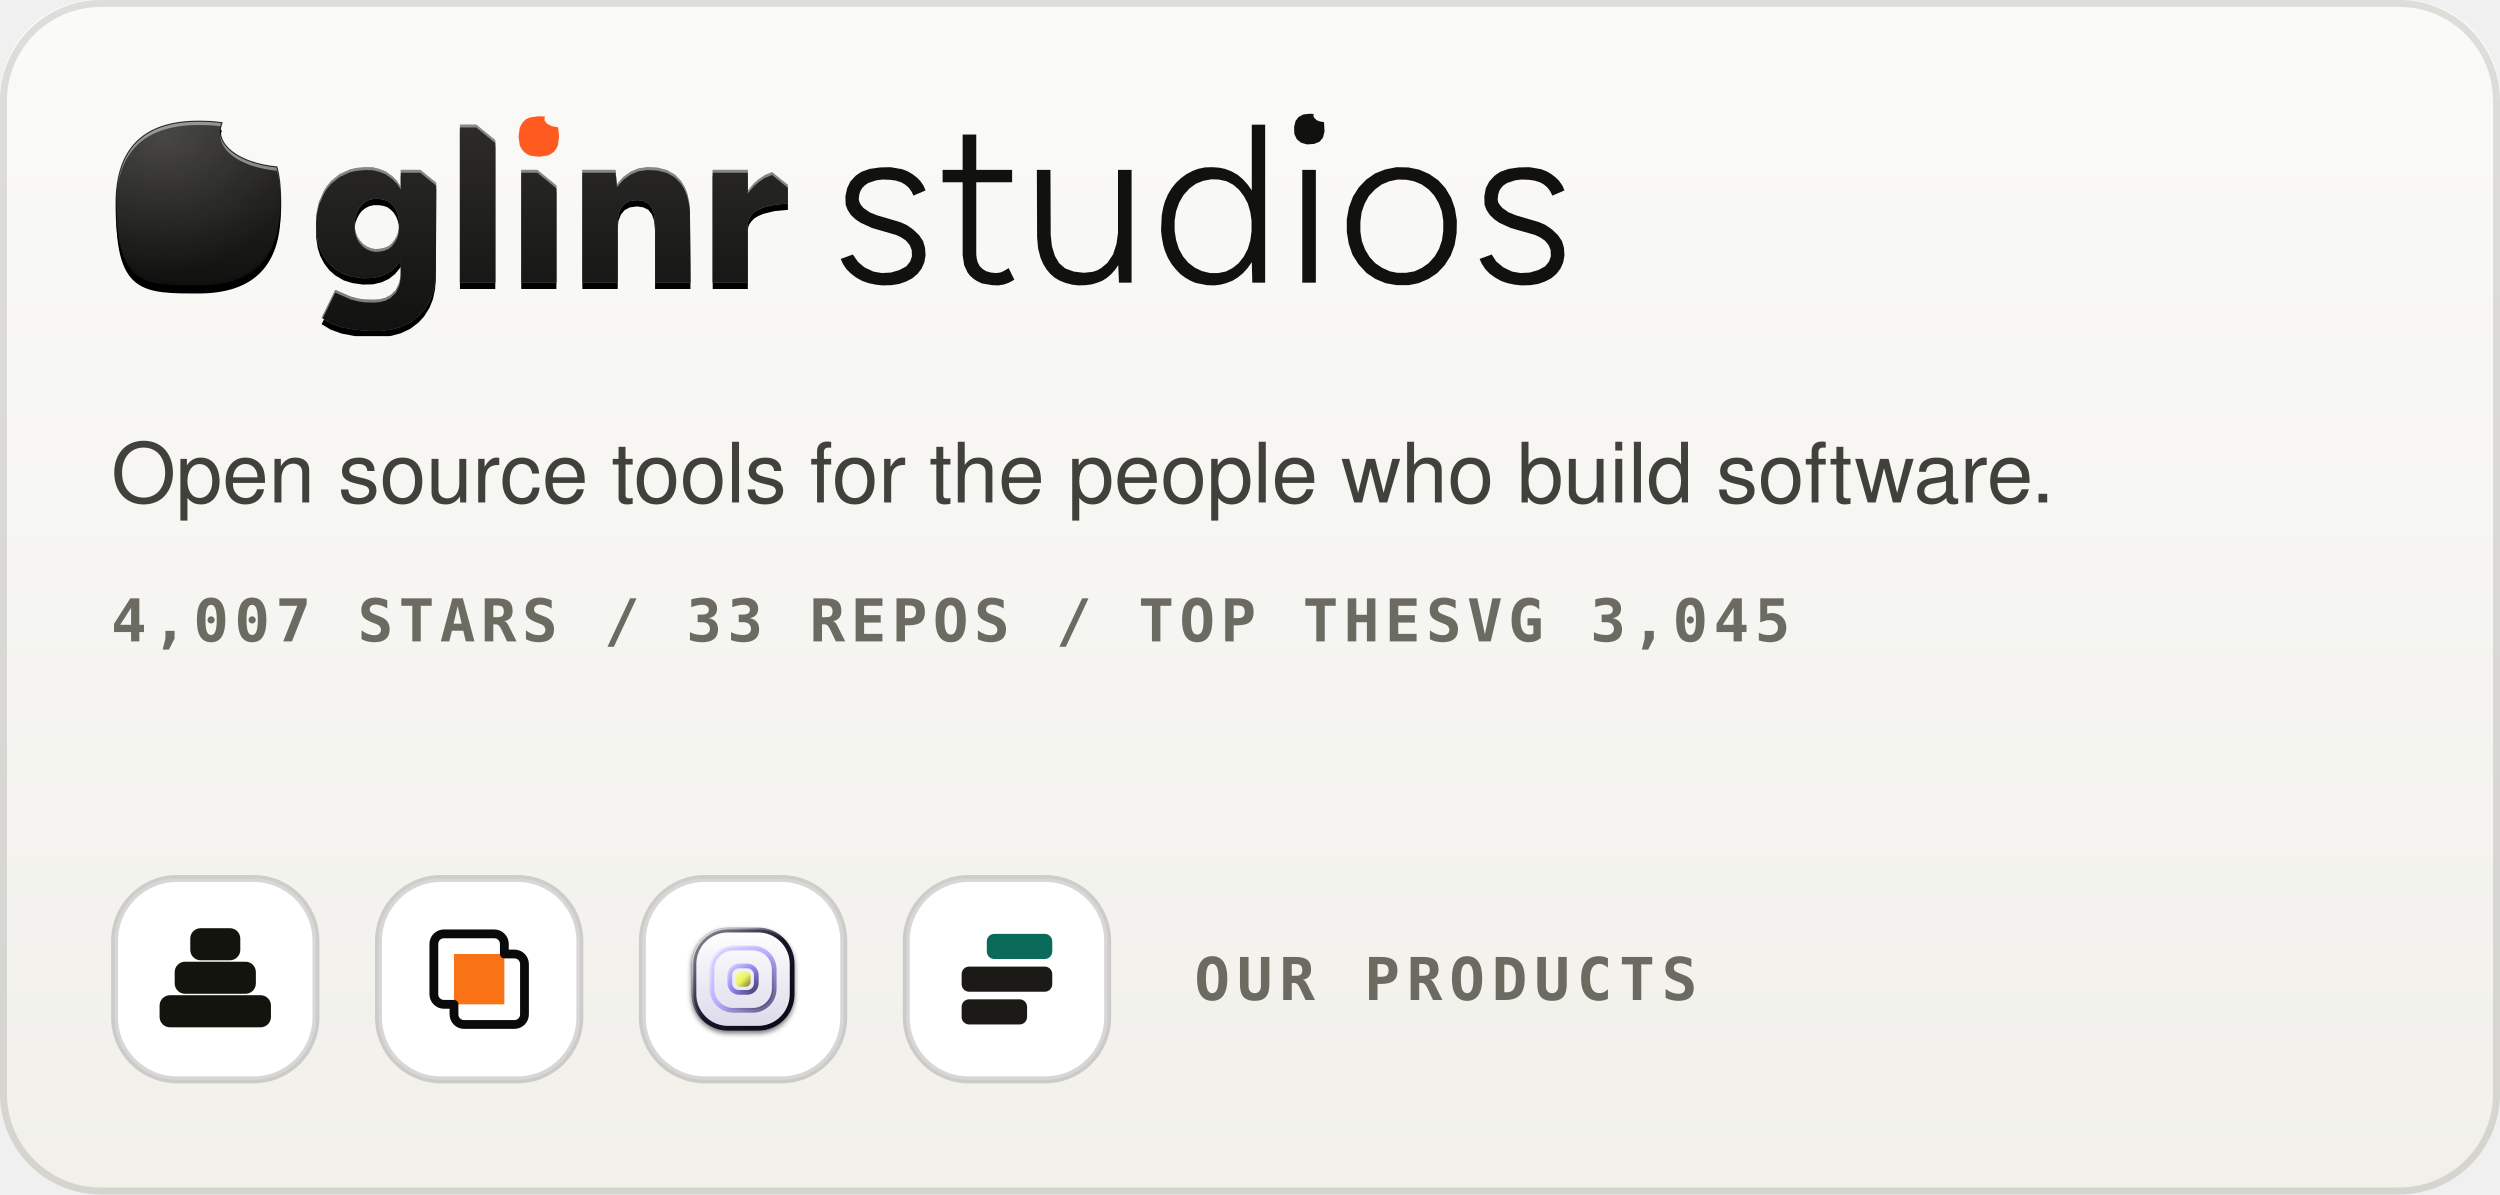
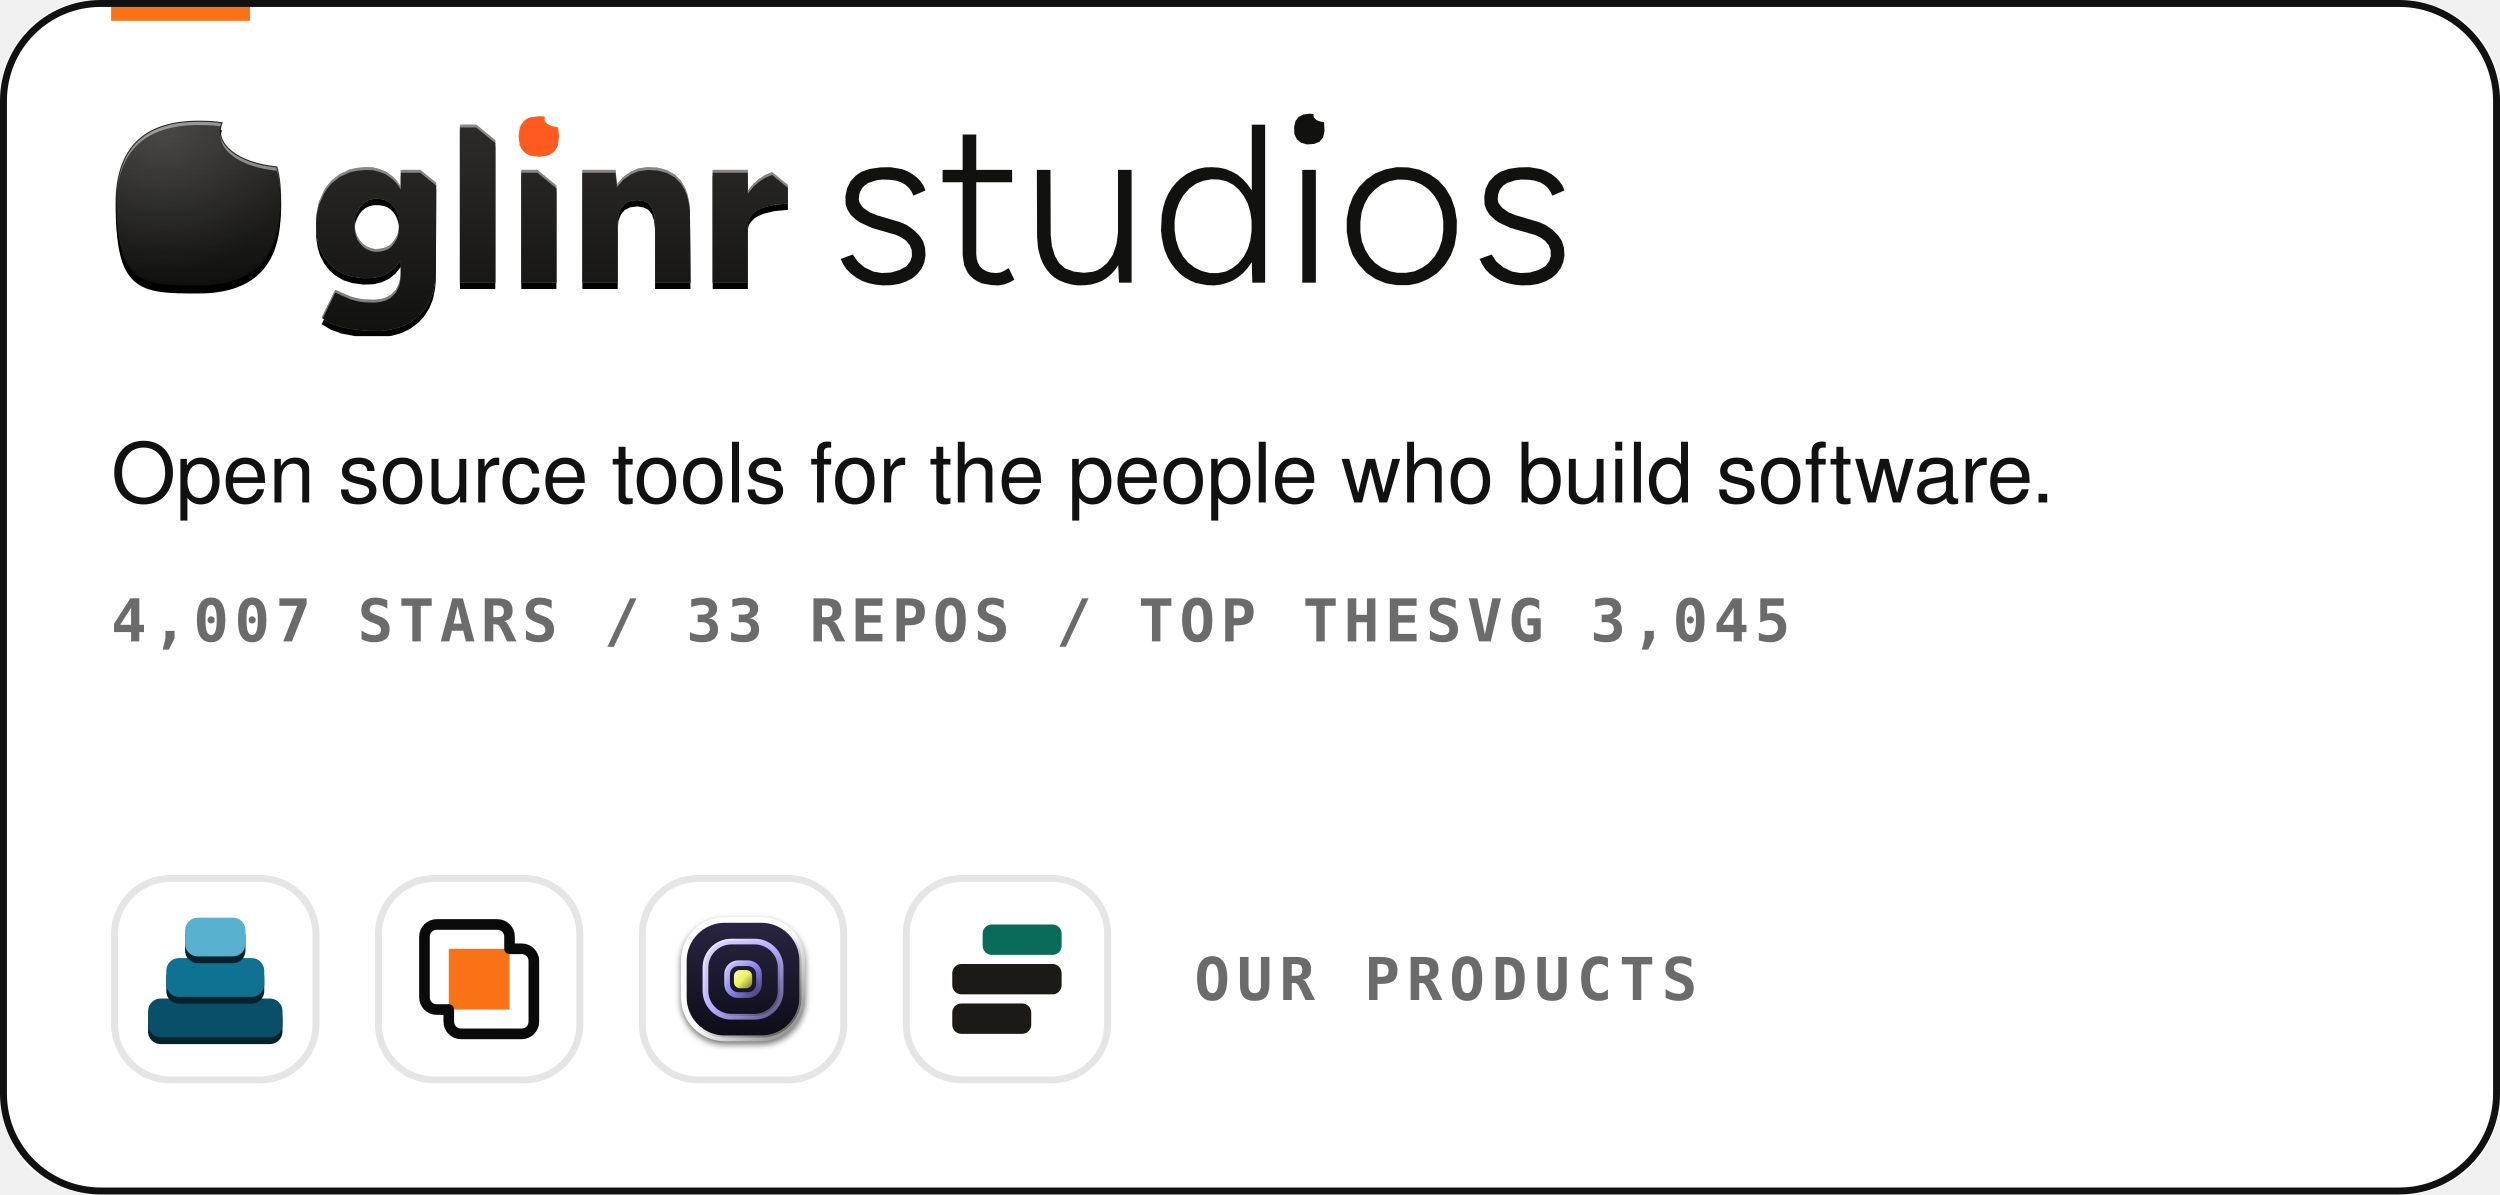
<svg xmlns="http://www.w3.org/2000/svg" width="360" height="172" viewBox="0 0 360 172" role="img" aria-label="GLINR Studios, open source developer tools. 4007 GitHub stars across 33 public repositories, top repository thesvg with 3045. Products: Levelrail, theSVG, theAuth, Stacklit, featuredrop, glinui">
  <defs>
    <style>text{font-kerning:normal}</style>
-     <linearGradient id="hbg" x1="0" y1="0" x2="0" y2="1">
-       <stop offset="0" stop-color="#FAFAF7" />
-       <stop offset="1" stop-color="#F1F0EB" />
-     </linearGradient>
    <clipPath id="hclip">
      <rect width="360" height="172" rx="14" />
    </clipPath>
  </defs>
  <g clip-path="url(#hclip)">
-     <rect width="360" height="172" fill="url(#hbg)" />
+     <rect width="360" height="172" fill="#ffffff" />
+     <rect x="16" width="20" height="3" fill="#f97316" />
    <svg x="16" y="16" width="210" height="32.4" viewBox="-2 -69.31 589.59 90.85">
      <defs>
        <clipPath id="c">
          <path d="M256 40Q40 40 40 256c0 216 72 216 216 216s216-72 216-216c0-36-2-66-10-96-102-10-166-60-144-116-18-3-38-4-62-4" />
        </clipPath>
        <clipPath id="e">
          <use href="#a" />
        </clipPath>
        <radialGradient id="d" cx=".32" cy=".16" r=".7">
          <stop offset="0" stop-color="#fff" stop-opacity=".14" />
          <stop offset="1" stop-color="#fff" stop-opacity="0" />
        </radialGradient>
        <linearGradient id="b" x1="0" x2="0" y1="0" y2="1">
          <stop offset="0" stop-color="#2c2b29" />
          <stop offset="1" stop-color="#111110" />
        </linearGradient>
        <path id="a" d="m23.9 19.5-6-.5-5.3-1-4.4-1.6-3.6-2.2 5.5-11.3 6.2 2.7 3 .8 2.7.4 3.8.1 2.3-.2 2.3-.6L32.5 5l2.1-2.1L36 0l.6-3.4v-5.5l-2.3 2.8-2.5 2-3 1.4-3.4.8-4.1.1-4.3-.6-3.5-1.1-3.4-2-2.3-2-2.1-2.7L4-13.4l-1-3.2-.6-4-.1-3.9.3-4 .9-4.1 2-4.5L6.7-39l1.7-2.1 3.5-2.8 4.2-1.9 2.8-.6 3.5-.3 3 .1 2.7.7 2.5 1 2.5 1.8 1.9 1.9 1.6 2.4v-6.8h7.9l6.4 5.2-.1 36.5-.4 4.2-.8 3.8-1.4 3.5-2.2 3.5-2.3 2.5-3.3 2.5-3.8 1.8-3.7 1-4.1.6Zm4.3-33.2 1.8-.4 1.7-.7 1.3-1.1 1.2-1.6 1-1.8.5-1.9.2-2.3-.1-2.2-.4-1.8-.7-1.8-1-1.6-1.2-1.2-1.4-1-1.5-.5-1.9-.3h-2l-1.8.4-1.6.8-1.4 1.1-1.1 1.4-.9 1.7-.7 1.9-.3 2.4.1 1.9.4 2 .7 1.8 1 1.5 1.3 1.4 1.5 1 1.7.7 1.6.3ZM99.5 0H85.3v-45.6h6.5l7.7 6.3Zm77.4-37.2 2.4-2.9 2.1-1.8 2.4-1.6 2.9-1.2 6.4 5.2v7.5l-5.4.5-4.5 1.1-2.1.9-1.5.9-1.2 1.2-.8 1.1-.5 1.2-.2 1.4V0h-14.2v-45.6h14.2ZM124-39.8l2.5-2.9 3.1-2.2 3.1-1.3 3.6-.5 4.1.2 3.8 1 3.2 1.8 2.5 2.6 1.4 2.3 1.1 2.7.7 3.1.4 3 .2 30h-14.3v-23.7l-.4-3.9-.9-2.6-1.4-1.8-2-1-2.5-.4-3 .4-2.1 1.1-1.5 1.8-1 2.5-.3 3.1V0H110v-45.6h13.4ZM60.5 0v-63.9h6.6l7.7 6.3V0Z" />
      </defs>
      <path d="M33.282-62.196q-33.28 0-33.28 33.28c0 33.28 11.094 33.278 33.28 33.278S66.56-6.73 66.56-28.917c0-5.546-.308-10.168-1.54-14.79-15.716-1.541-25.576-9.245-22.187-17.873-2.773-.462-5.854-.616-9.552-.616" />
      <path fill="url(#b)" d="M256 40Q40 40 40 256c0 216 72 216 216 216s216-72 216-216c0-36-2-66-10-96-102-10-166-60-144-116-18-3-38-4-62-4" transform="translate(-6.16 -71.44)scale(.15407)" />
      <g clip-path="url(#c)" transform="translate(-6.16 -71.44)scale(.15407)">
        <path fill="#fff" fill-opacity=".45" fill-rule="evenodd" d="M256 40Q40 40 40 256c0 216 72 216 216 216s216-72 216-216c0-36-2-66-10-96-102-10-166-60-144-116-18-3-38-4-62-4m0 10Q40 50 40 266c0 216 72 216 216 216s216-72 216-216c0-36-2-66-10-96-102-10-166-60-144-116-18-3-38-4-62-4" />
        <path fill-opacity=".14" fill-rule="evenodd" d="M256 40Q40 40 40 256c0 216 72 216 216 216s216-72 216-216c0-36-2-66-10-96-102-10-166-60-144-116-18-3-38-4-62-4m0-10Q40 30 40 246c0 216 72 216 216 216s216-72 216-216c0-36-2-66-10-96-102-10-166-60-144-116-18-3-38-4-62-4" />
        <path fill="url(#d)" d="M0 0h512v512H0z" />
      </g>
      <path fill="none" stroke="#000" stroke-opacity=".75" stroke-width=".462" d="M33.282-65.277q-33.28 0-33.28 33.279C.003 1.28 11.097 1.28 33.283 1.28S66.56-9.812 66.56-31.999c0-5.546-.308-10.168-1.54-14.79-15.716-1.54-25.576-9.244-22.187-17.872-2.773-.462-5.854-.616-9.552-.616Z" />
      <g transform="translate(78.52)">
        <use href="#a" transform="translate(0 2.56)" />
        <use fill="url(#b)" href="#a" />
        <g clip-path="url(#e)">
          <path fill="#fff" fill-opacity=".45" d="M-10-90h520V50H-10z" />
          <use fill="url(#b)" href="#a" transform="translate(0 1.15)" />
        </g>
        <path fill="#ff5a1f" d="m92.4-67.3-3.6.5-1.4.6-1.1.9-.9 1.2-.7 1.4-.5 3.6.5 3.6.7 1.4.9 1.1 1.1.9 1.4.7 3.6.5 3.6-.5 1.4-.7 1.2-.9.8-1.1.7-1.4.5-3.6-.4-3.7-2.6-.5-1.9-1-1-1.3.1-1.6Z" />
      </g>
      <path fill="#111110" d="m388.97 1.1-2.4-.3-2.7-.7-2.5-1-2-1.2-1.7-1.5-1.5-1.8-1.3-2.1-1.1-2.5-1-3.8-.4-4.5-.1-27.3h5.5l.1 26.3.5 4.6 1.2 3.9 1.7 2.9 2.4 2.1 3.5 1.3 4.1.5 3.6-.4 1.8-.6 1.6-.9 2.5-2.1 2.3-3.4 1.4-4.3.6-4.4v-25.5h5.5V0h-5.1l-.3-7.1-1.2 1.8-1.7 1.9-1.9 1.6-1.8 1.1-2.1.8-2.1.6-2.4.3Zm-79 0-2.8-.3-2.9-.6-2.6-.9-2.5-1.4-2.1-1.6-1.8-1.8-1.4-2.1-.9-2 4.9-1.8 2.1 3 2.6 2.2 3.6 1.7 3.4.6 3.7-.2 3.4-1 2.8-1.5 1.6-2 .7-2.1-.1-2.5-.8-2-1.5-1.8-1.9-1.3-2.1-1-9.7-2.8-4.6-2.1-2.1-1.4-1.9-1.8-1.3-2-.8-2.1-.1-3.4.7-3.3 1.3-2.7 2.1-2.3 2.3-1.6 3.4-1.2 4.2-.6 4.2-.1 4.7.8 2.1.8 2.1 1.2 1.8 1.4 1.4 1.4 1.3 1.9.8 1.9-4.9 2.1-.8-1.7-1.2-1.6-1.4-1.2-1.6-.9-2.2-.7-2.3-.3-3-.1-2.5.3-3.3 1.1-1.4 1-1 1-.8 1.4-.4 1.3-.2 1.9.3 1.2.6 1.1 1 1.2 2.6 1.8 3 1.2 9.2 2.7 2.7 1.2 2.6 1.8 2.4 2.3 1.6 2.4.8 2.7.2 3.1-.5 2.8-1.1 2.5-1.6 2.1-2.1 1.8-2.5 1.3-2.8 1-3.2.5ZM485.07 0h-5.5v-45.6h5.5Zm32.7 1-4.5-.8-4.1-1.7-3.6-2.4-3.3-3.6-2.4-3.8-1.5-4.4-.8-4.8v-5.2l.9-4.8 1.6-4.3 2.4-3.8 3-3.1 3.6-2.5 4.1-1.6 4.5-.9 4.8.1 4.4.9 4.1 1.8 3.6 2.5 2.9 3.2 2.3 3.9 1.5 4.3.8 4.9-.1 5.1-.8 4.8-1.6 4.3-2.4 3.8-3 3.2-3.6 2.4-4 1.7-4 .8Zm3.8-5 3.4-.6 3-1.4 2.7-1.9 2.5-2.8 1.7-3 1.2-3.5.5-3.8v-4.1l-.6-3.8-1.3-3.4-1.8-3-2.2-2.4-2.8-2-3.1-1.3-3-.6-3.6-.1-3.4.7-3.1 1.3-2.7 2-2.5 2.7-1.7 3.1-1.2 3.4-.5 3.9v4l.6 3.8 1.3 3.4 1.8 3 2.3 2.5 2.8 1.9 3.1 1.4 3 .6Zm46.7 5.1-2.8-.3-2.9-.6-2.6-.9-2.5-1.4-2.2-1.6-1.7-1.8-1.4-2.1-.9-2 4.9-1.8 1.8 2.8 2.9 2.4 3.5 1.7 3.5.6 3.7-.2 3.4-1 2.8-1.5 1.6-2 .7-2.1-.1-2.5-.8-2-1.5-1.8-1.9-1.3-2.1-1-9.8-2.8-4.6-2.1-2-1.4-1.9-1.8-1.3-2-.8-2.1-.1-3.4.6-3.3 1.4-2.7 2.1-2.3 2.3-1.6 3.4-1.2 4.1-.6 4.3-.1 4.7.8 2.1.8 2.1 1.2 1.8 1.4 1.4 1.4 1.3 1.9.8 1.9-4.9 2.1-.8-1.7-1.2-1.6-1.4-1.2-1.6-.9-2.3-.7-2.2-.3-3-.1-2.5.3-3.3 1.1-1.5 1-.9 1-.7 1.1-.5 1.6-.2 1.9.2 1.2.7 1.1 1 1.2 2.6 1.8 3 1.2 9.2 2.7 2.7 1.2 2.6 1.8 2.4 2.3 1.6 2.4.8 2.7.2 3.1-.5 2.8-1.1 2.5-1.6 2.1-2.1 1.8-2.5 1.3-2.8 1-3.2.5ZM354.17 1l-4.1-.7-1.9-.9-1.4-.9-1.5-1.3-1-1.3-1.4-3-.6-4.1v-29.4h-8.1v-5h8.1v-14.3h5.5v14.3h14.5v5h-14.5v29.2l.2 1.7.4 1.5.8 1.5 1.2 1.2 1.5.9 1.8.5 2.1.2 1.7-.2 1.4-.6 2-1.2 2.3 4.7-2.2 1.2-1.9.7-2.4.4Zm86.9 0-4.6-.9-2.1-.9-2.4-1.4-1.8-1.4-1.9-2-1.5-1.9-1.5-2.5-1.2-2.8-.7-2.4-.6-3.2-.3-2.7.3-6.2.6-3.2.7-2.4 1.2-2.8 1.5-2.5 1.8-2.2 2-1.9 2.2-1.6 2.5-1.3 2.1-.8 2.8-.6 2.9-.1 2.9.2 2.4.5 2.6 1 2.5 1.4 2.1 1.8 1.9 2.1 1.7 2.4v-26.6h5.4V0h-5.2l-.2-8.3-1.7 2.4-1.9 2.1-2.1 1.7-2.1 1.3-2.6 1-2.3.6-2.5.3Zm4.5-4.9 3.1-.6 2.7-1.4 2.4-1.9 2.2-2.8 1.6-3.1 1-3.4.5-3.8v-4.2l-.5-3.4-1-3.5-1.6-3-2-2.6-2.3-2-2.7-1.4-3.1-.7-3-.1-3.3.6-3 1.2-2.6 1.9-2.5 2.8-1.7 3-1.2 3.4-.6 3.8v4.1l.6 3.8 1.1 3.5 1.7 3.1 2.1 2.5 2.6 2 2.9 1.4 3.3.8Zm37-64.4 1.6.1-.1.7.2.7 1.1 1.1 1.3.5 1.7.3.2 3.7-.6 2.5-1.4 1.7-2.2.9-2.9.2-2.4-.7-1.7-1.4-1-2.1-.1-2.9.6-2.4 1.2-1.6 1.9-1Z" />
    </svg>
-     <text x="16" y="72.359" font-family="-apple-system, BlinkMacSystemFont, 'Segoe UI', Helvetica, Arial, sans-serif" font-weight="500" font-size="12" fill="#14140F" fill-opacity=".8">Open source tools for the people who build software.</text>
-     <text x="16" y="92.359" font-family="ui-monospace, SFMono-Regular, Menlo, Consolas, monospace" font-weight="600" font-size="8.5" letter-spacing="0.8" fill="#6B6B62">4,007 STARS  /  33 REPOS  /  TOP THESVG 3,045</text>
-     <text x="172" y="144" font-family="ui-monospace, SFMono-Regular, Menlo, Consolas, monospace" font-weight="600" font-size="8.5" letter-spacing="1" fill="#6B6B62">OUR PRODUCTS</text>
-     <rect x="16.5" y="126.5" width="29" height="29" rx="9" fill="#FFFFFF" stroke="#000" stroke-opacity="0.16" />
-     <svg x="22.3" y="132.3" width="17.4" height="17.4" viewBox="0 0 256 256" color="#14140F" fill="#14140F">
-       <rect width="236" height="68" x="10" y="162" rx="22" />
-       <rect width="172" height="68" x="42" y="91" rx="22" />
-       <rect width="106" height="68" x="75" y="20" rx="22" />
+     <text x="16" y="72.359" font-family="-apple-system, BlinkMacSystemFont, 'Segoe UI', Helvetica, Arial, sans-serif" font-weight="500" font-size="12" fill="#111111">Open source tools for the people who build software.</text>
+     <text x="16" y="92.359" font-family="ui-monospace, SFMono-Regular, Menlo, Consolas, monospace" font-weight="600" font-size="8.5" letter-spacing="0.8" fill="#6b6b6b">4,007 STARS  /  33 REPOS  /  TOP THESVG 3,045</text>
+     <text x="172" y="144" font-family="ui-monospace, SFMono-Regular, Menlo, Consolas, monospace" font-weight="600" font-size="8.5" letter-spacing="1" fill="#6b6b6b">OUR PRODUCTS</text>
+     <rect x="16.5" y="126.5" width="29" height="29" rx="8" fill="#fff" stroke="#e5e5e5" stroke-opacity="1" />
+     <svg x="20.5" y="130.5" width="21" height="21" viewBox="0 0 256 256">
+       <rect width="236" height="68" x="10" y="174" fill="#06232c" rx="22" />
+       <rect width="236" height="68" x="10" y="162" fill="#084f67" rx="22" />
+       <rect width="172" height="68" x="42" y="103" fill="#06232c" rx="22" />
+       <rect width="172" height="68" x="42" y="91" fill="#107292" rx="22" />
+       <rect width="106" height="68" x="75" y="32" fill="#06232c" rx="22" />
+       <rect width="106" height="68" x="75" y="20" fill="#58b1ce" rx="22" />
    </svg>
-     <rect x="54.5" y="126.5" width="29" height="29" rx="9" fill="#FFFFFF" stroke="#000" stroke-opacity="0.16" />
-     <svg x="60.3" y="132.3" width="17.4" height="17.4" viewBox="0 0 24 24" fill="none" stroke="#0a0a0a" stroke-width="1.75" stroke-linecap="round" stroke-linejoin="round">
+     <rect x="54.5" y="126.5" width="29" height="29" rx="8" fill="#fff" stroke="#e5e5e5" stroke-opacity="1" />
+     <svg x="58.5" y="130.5" width="21" height="21" viewBox="0 0 24 24" fill="none" stroke="#0a0a0a" stroke-width="1.75" stroke-linecap="round" stroke-linejoin="round">
      <path d="M7 7 L17 7 L17 17 L7 17 Z" fill="#f97316" stroke="none" />
      <path d="M3 5 A2 2 0 0 1 5 3 L15 3 A2 2 0 0 1 17 5 L17 7 L19 7 A2 2 0 0 1 21 9 L21 19 A2 2 0 0 1 19 21 L9 21 A2 2 0 0 1 7 19 L7 17 L5 17 A2 2 0 0 1 3 15 Z" />
    </svg>
-     <rect x="92.5" y="126.5" width="29" height="29" rx="9" fill="#FFFFFF" stroke="#000" stroke-opacity="0.16" />
-     <svg x="98.3" y="132.3" width="17.4" height="17.4" viewBox="0 0 64 64" fill="none">
+     <rect x="92.5" y="126.5" width="29" height="29" rx="8" fill="#fff" stroke="#e5e5e5" stroke-opacity="1" />
+     <svg x="96.5" y="130.5" width="21" height="21" viewBox="0 0 64 64" fill="none">
      <defs>
        <linearGradient id="hp2b" x1="0" x2="0" y1="0" y2="1">
-           <stop offset="0" stop-color="#fff" />
-           <stop offset="1" stop-color="#dcdaea" />
+           <stop offset="0" stop-color="#2a2542" />
+           <stop offset="1" stop-color="#0d0c16" />
        </linearGradient>
        <linearGradient id="hp2c" x1="0" x2="1" y1="0" y2="1">
-           <stop offset="0" stop-color="#9795a0" />
-           <stop offset=".5" stop-color="#17142b" />
-           <stop offset="1" stop-color="#0c0a16" />
+           <stop offset="0" stop-color="#fff" />
+           <stop offset=".5" stop-color="#fff" />
+           <stop offset="1" stop-color="gray" />
        </linearGradient>
        <linearGradient id="hp2f" x1="0" x2="1" y1="0" y2="1">
          <stop offset="0" stop-color="#ded9ff" />
          <stop offset=".5" stop-color="#b6abff" />
          <stop offset="1" stop-color="#5b5680" />
        </linearGradient>
        <linearGradient id="hp2g" x1="0" x2="1" y1="0" y2="1">
          <stop offset="0" stop-color="#cdc8f8" />
          <stop offset=".5" stop-color="#8f84f0" />
          <stop offset="1" stop-color="#484278" />
        </linearGradient>
        <linearGradient id="hp2d" x1="6" x2="58" y1="6" y2="58" gradientUnits="userSpaceOnUse">
          <stop offset="0" stop-color="#fff" stop-opacity=".9" />
          <stop offset=".5" stop-color="#fff" stop-opacity="0" />
        </linearGradient>
        <linearGradient id="hp2e" x1="6" x2="58" y1="6" y2="58" gradientUnits="userSpaceOnUse">
          <stop offset=".5" stop-opacity="0" />
          <stop offset="1" stop-opacity=".45" />
        </linearGradient>
        <linearGradient id="hp2h" x1="0" x2="1" y1="0" y2="1">
          <stop offset="0" stop-color="#f7fab7" />
          <stop offset=".5" stop-color="#eef35f" />
          <stop offset="1" stop-color="#777a30" />
        </linearGradient>
        <filter id="hp2a" width="140%" height="140%" x="-20%" y="-20%" color-interpolation-filters="sRGB">
          <feGaussianBlur in="SourceAlpha" result="sb" stdDeviation="1.4" />
          <feOffset dy="1.4" in="sb" result="so" />
          <feComponentTransfer in="so" result="sh">
            <feFuncA slope=".55" type="linear" />
          </feComponentTransfer>
          <feMerge>
            <feMergeNode in="sh" />
            <feMergeNode in="SourceGraphic" />
          </feMerge>
        </filter>
      </defs>
      <g filter="url(#hp2a)">
        <rect width="52" height="52" x="6" y="6" fill="url(#hp2b)" rx="18" />
        <rect width="52" height="52" x="6" y="6" stroke="url(#hp2c)" stroke-width="2.5" rx="18" />
        <rect width="53.5" height="53.5" x="5.25" y="5.25" stroke="url(#hp2d)" stroke-width=".85" rx="18.75" />
        <rect width="50.5" height="50.5" x="6.75" y="6.75" stroke="url(#hp2e)" stroke-width=".85" rx="17.25" />
        <rect width="33" height="33" x="15.5" y="15.5" stroke="url(#hp2f)" stroke-width="2.5" rx="11.423" />
        <rect width="34.5" height="34.5" x="14.75" y="14.75" stroke="url(#hp2d)" stroke-width=".85" rx="12.173" />
        <rect width="31.5" height="31.5" x="16.25" y="16.25" stroke="url(#hp2e)" stroke-width=".85" rx="10.673" />
        <rect width="14" height="14" x="25" y="25" stroke="url(#hp2g)" stroke-width="2.5" rx="4.846" />
        <rect width="15.5" height="15.5" x="24.25" y="24.25" stroke="url(#hp2d)" stroke-width=".85" rx="5.596" />
        <rect width="12.5" height="12.5" x="25.75" y="25.75" stroke="url(#hp2e)" stroke-width=".85" rx="4.096" />
        <rect width="8" height="8" x="28" y="28" fill="url(#hp2h)" rx="2.64" />
      </g>
    </svg>
-     <rect x="130.5" y="126.5" width="29" height="29" rx="9" fill="#FFFFFF" stroke="#000" stroke-opacity="0.16" />
-     <svg x="136.3" y="132.3" width="17.4" height="17.4" viewBox="0 0 24 24" role="img" aria-label="Stacklit">
+     <rect x="130.5" y="126.5" width="29" height="29" rx="8" fill="#fff" stroke="#e5e5e5" stroke-opacity="1" />
+     <svg x="134.5" y="130.5" width="21" height="21" viewBox="0 0 24 24" role="img" aria-label="Stacklit">
      <rect x="8" y="3" width="13" height="5" rx="1.5" fill="#0a6b5b" />
      <rect x="3" y="9.5" width="18" height="5" rx="1.5" fill="#1b1a17" />
      <rect x="3" y="16" width="13" height="5" rx="1.5" fill="#1b1a17" />
    </svg>
  </g>
-   <rect x=".5" y=".5" width="359" height="171" rx="14" fill="none" stroke="#000" stroke-opacity="0.12" />
+   <rect x=".5" y=".5" width="359" height="171" rx="14" fill="none" stroke="#111" stroke-opacity="1" />
</svg>
